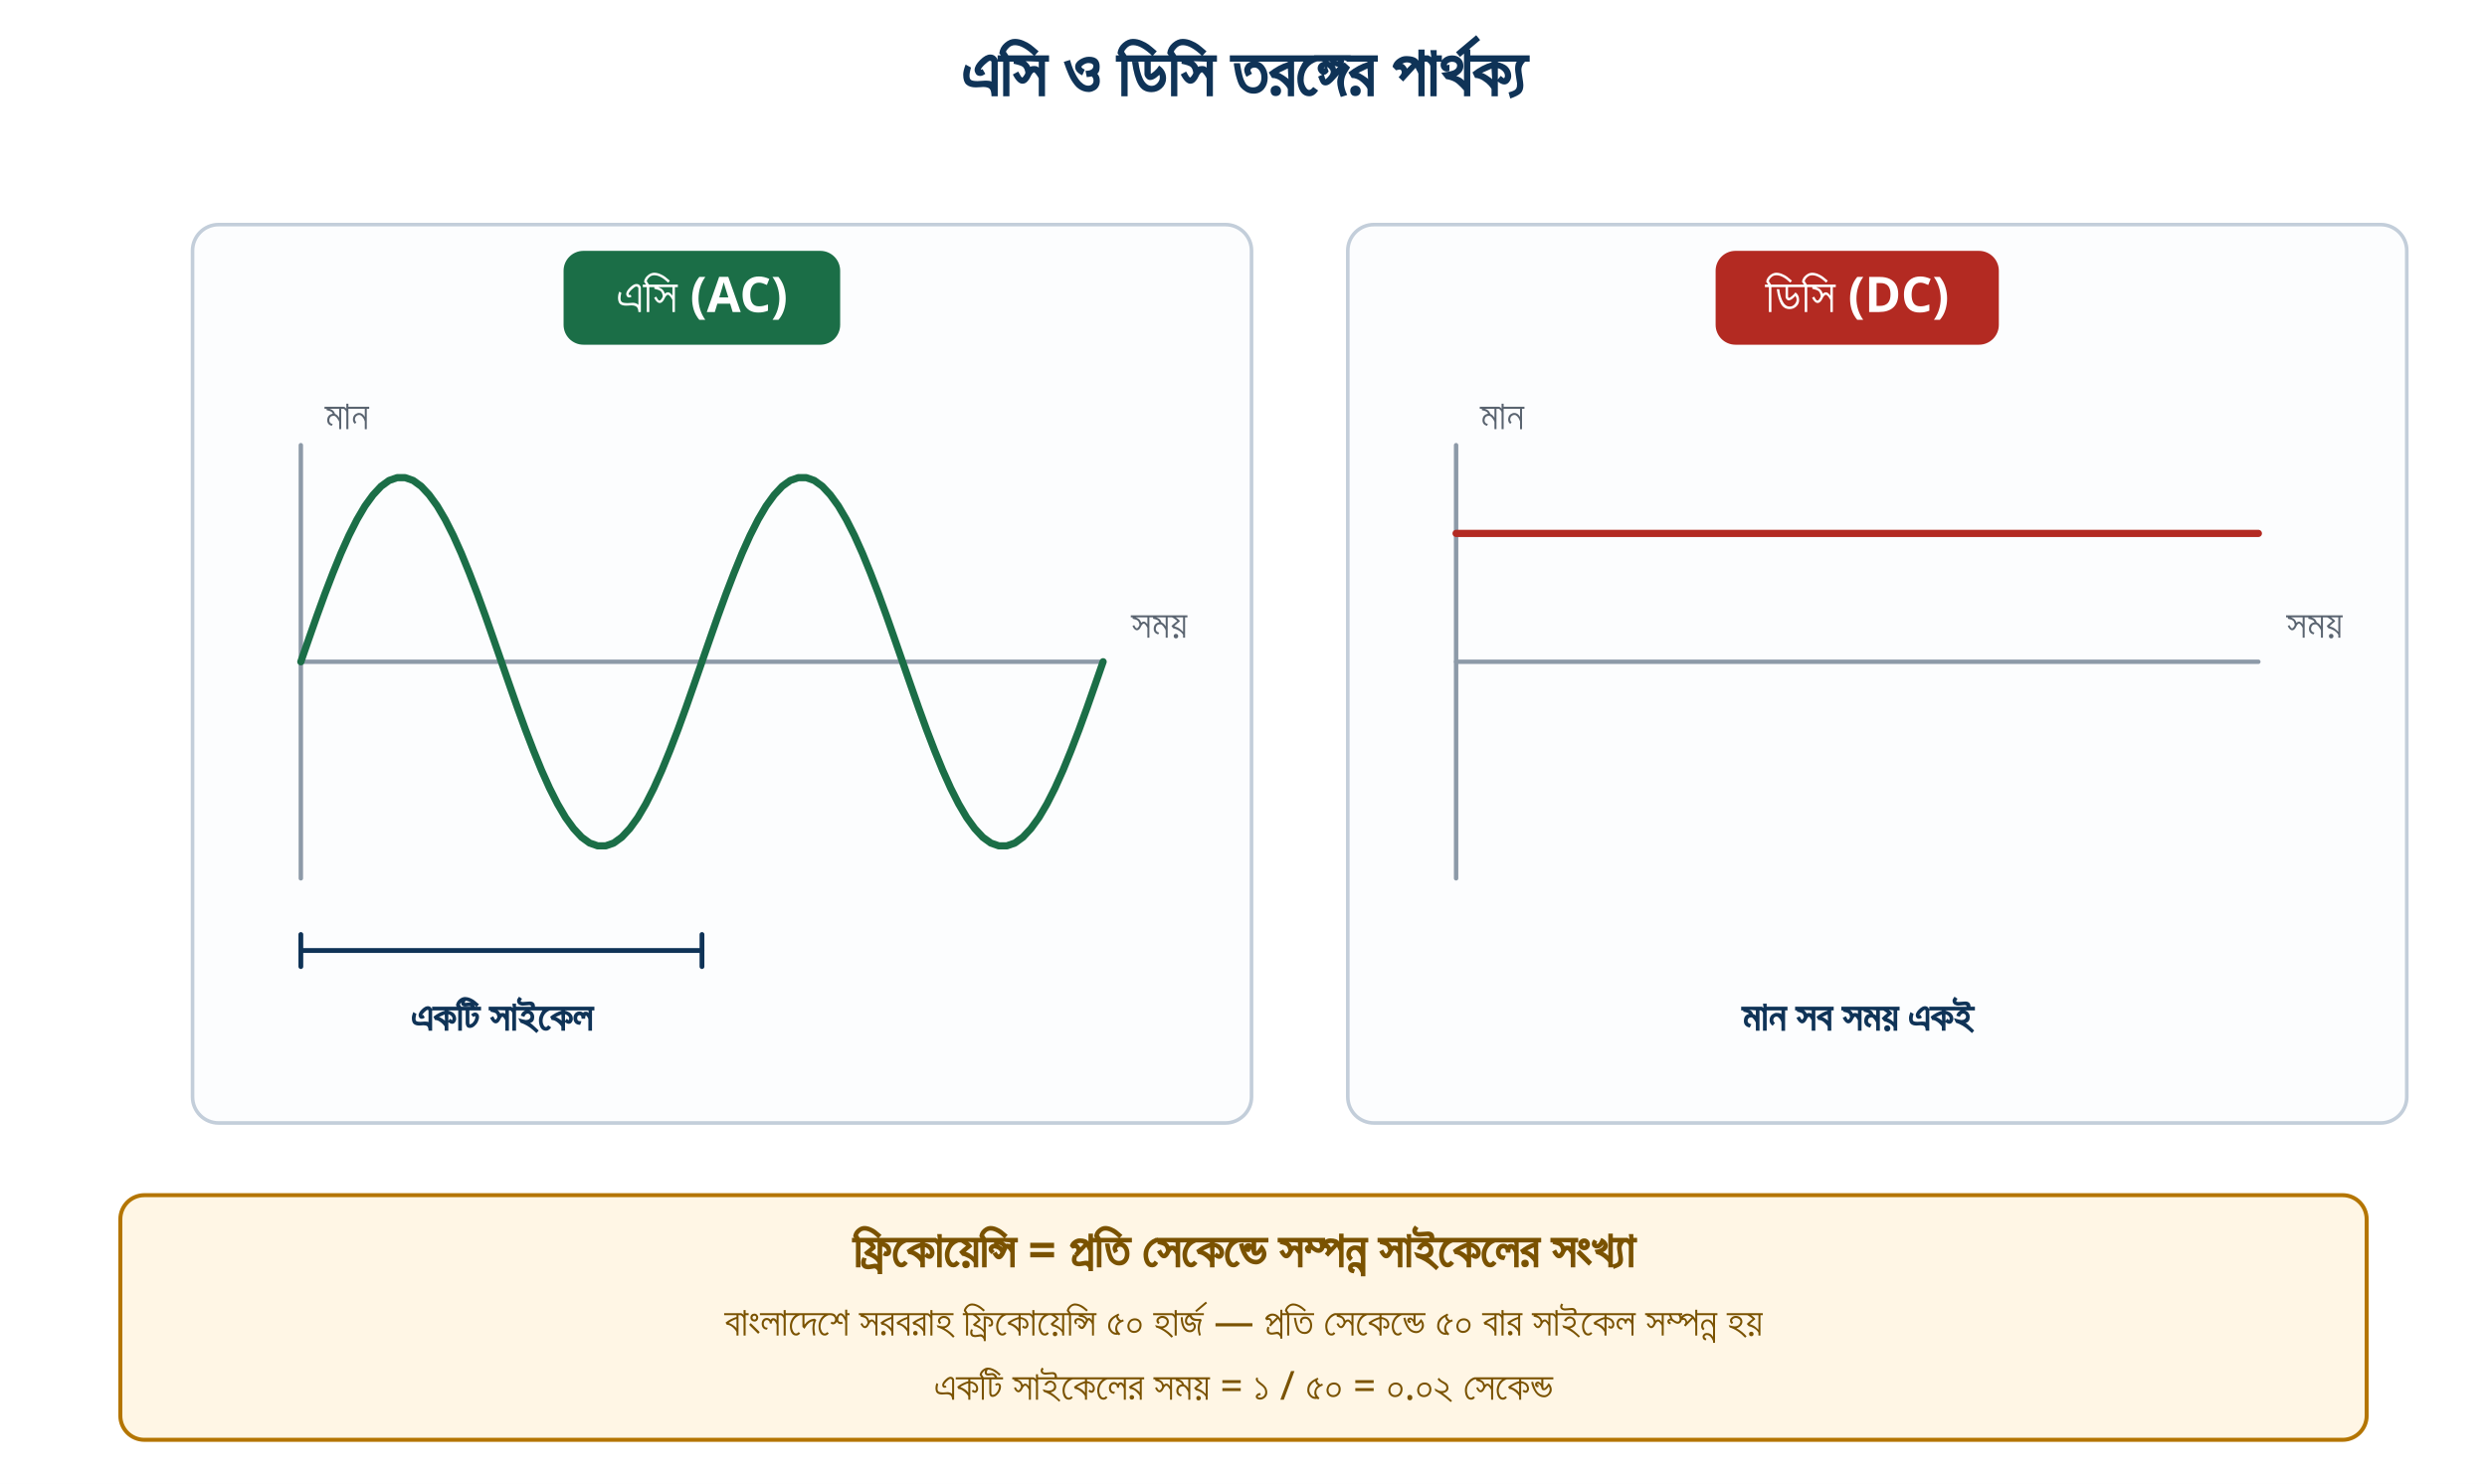
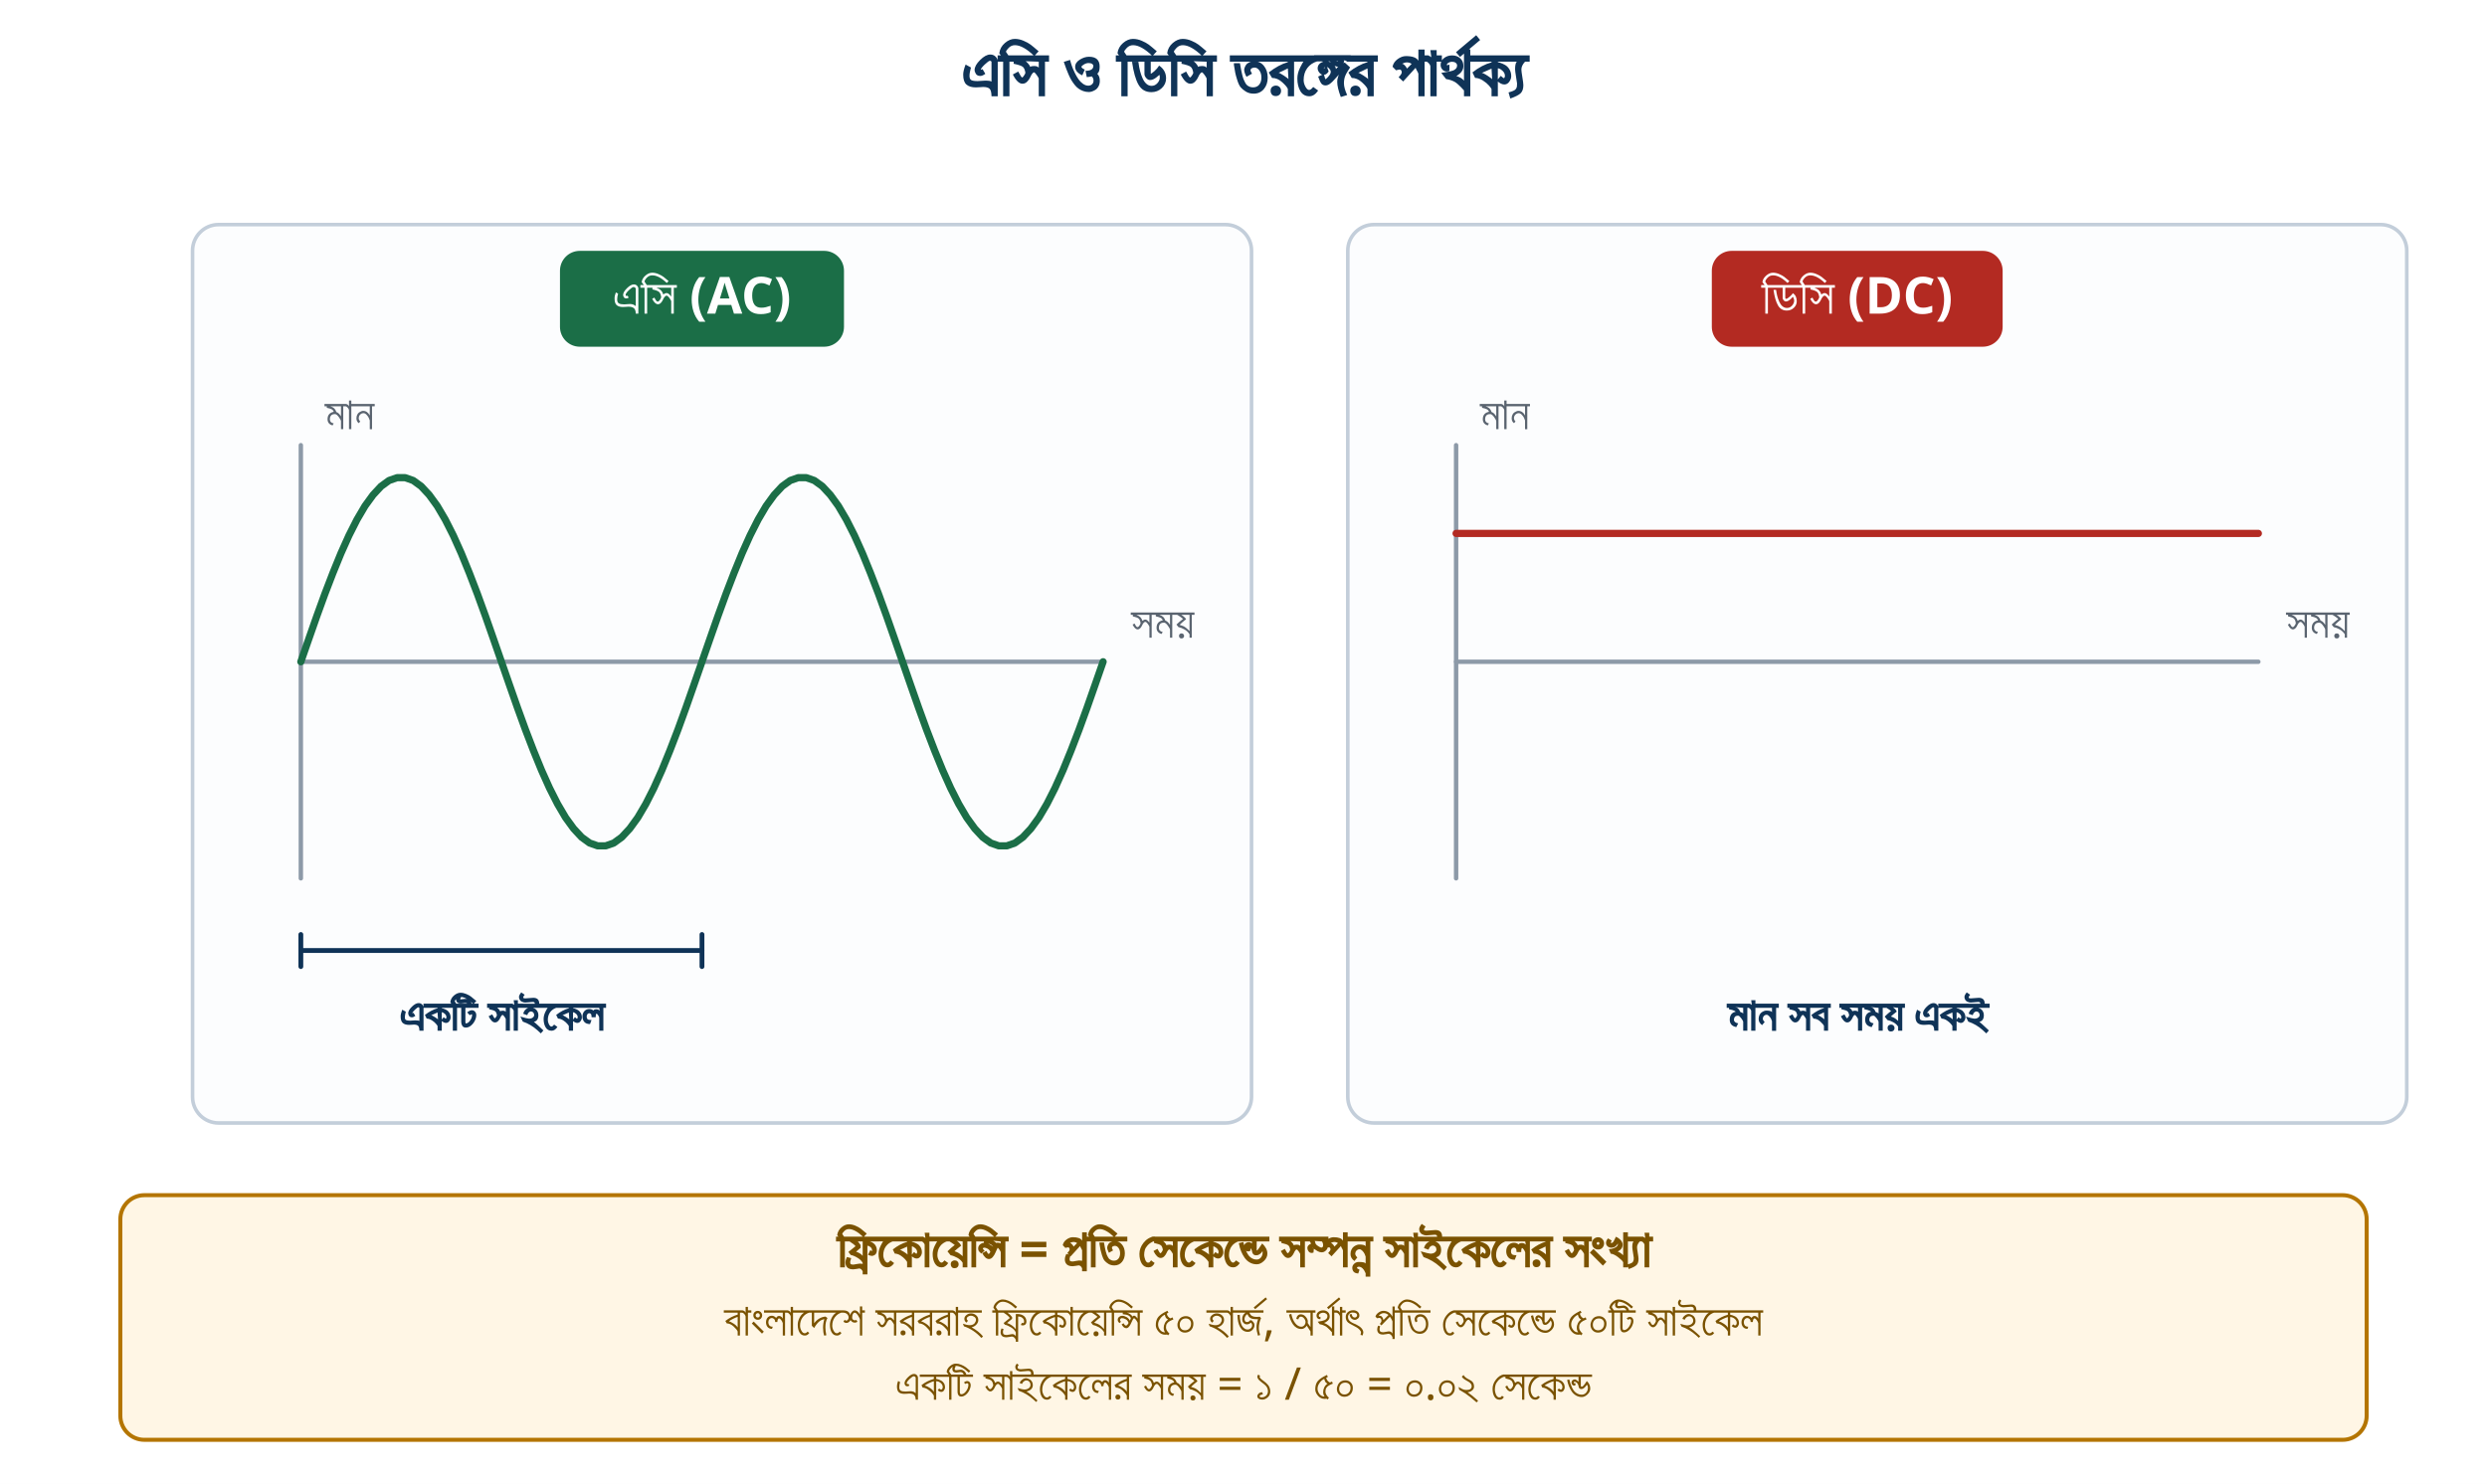
<svg xmlns="http://www.w3.org/2000/svg" width="1240" height="740" viewBox="0 0 1240 740">
  <rect width="1240" height="740" fill="#FFFFFF" />
  <text x="620.0" y="48.0" font-family="Kalpurush" font-size="34" font-weight="700" fill="#0F3357" text-anchor="middle">এসি ও ডিসি তরঙ্গের পার্থক্য</text>
  <rect x="96.0" y="112.0" width="528.0" height="448.0" rx="13" fill="#FCFDFE" stroke="#C3CEDA" stroke-width="1.8" />
-   <rect x="281.9" y="126.0" width="136.1" height="45.0" rx="9" fill="#1B6E47" stroke="#1B6E47" stroke-width="1.8" />
-   <text x="350.0" y="155.6" font-family="Kalpurush" font-size="24.5" font-weight="600" fill="#FFFFFF" text-anchor="middle">এসি (AC)</text>
+   <rect x="280.1" y="126.0" width="139.8" height="46.0" rx="9" fill="#1B6E47" stroke="#1B6E47" stroke-width="1.8" />
+   <text x="350.0" y="156.4" font-family="Kalpurush" font-size="25.5" font-weight="600" fill="#FFFFFF" text-anchor="middle">এসি (AC)</text>
  <path d="M 150 330 L 550 330" fill="none" stroke="#8D9AA8" stroke-width="2.2" stroke-linecap="round" stroke-linejoin="round" />
  <path d="M 150 222 L 150 438" fill="none" stroke="#8D9AA8" stroke-width="2.2" stroke-linecap="round" stroke-linejoin="round" />
-   <text x="564.0" y="318.0" font-family="Kalpurush" font-size="20" font-weight="400" fill="#5A6470" text-anchor="start">সময়</text>
-   <text x="162.0" y="214.0" font-family="Kalpurush" font-size="20" font-weight="400" fill="#5A6470" text-anchor="start">মান</text>
+   <text x="564.0" y="318.0" font-family="Kalpurush" font-size="22.5" font-weight="400" fill="#5A6470" text-anchor="start">সময়</text>
+   <text x="162.0" y="214.0" font-family="Kalpurush" font-size="22.5" font-weight="400" fill="#5A6470" text-anchor="start">মান</text>
  <path d="M 150.0 330.0 L 154.0 318.5 L 158.0 307.1 L 162.0 296.1 L 166.0 285.7 L 170.0 275.9 L 174.0 267.0 L 178.0 259.1 L 182.0 252.3 L 186.0 246.8 L 190.0 242.5 L 194.0 239.6 L 198.0 238.2 L 202.0 238.2 L 206.0 239.6 L 210.0 242.5 L 214.0 246.8 L 218.0 252.3 L 222.0 259.1 L 226.0 267.0 L 230.0 275.9 L 234.0 285.7 L 238.0 296.1 L 242.0 307.1 L 246.0 318.5 L 250.0 330.0 L 254.0 341.5 L 258.0 352.9 L 262.0 363.9 L 266.0 374.3 L 270.0 384.1 L 274.0 393.0 L 278.0 400.9 L 282.0 407.7 L 286.0 413.2 L 290.0 417.5 L 294.0 420.4 L 298.0 421.8 L 302.0 421.8 L 306.0 420.4 L 310.0 417.5 L 314.0 413.2 L 318.0 407.7 L 322.0 400.9 L 326.0 393.0 L 330.0 384.1 L 334.0 374.3 L 338.0 363.9 L 342.0 352.9 L 346.0 341.5 L 350.0 330.0 L 354.0 318.5 L 358.0 307.1 L 362.0 296.1 L 366.0 285.7 L 370.0 275.9 L 374.0 267.0 L 378.0 259.1 L 382.0 252.3 L 386.0 246.8 L 390.0 242.5 L 394.0 239.6 L 398.0 238.2 L 402.0 238.2 L 406.0 239.6 L 410.0 242.5 L 414.0 246.8 L 418.0 252.3 L 422.0 259.1 L 426.0 267.0 L 430.0 275.9 L 434.0 285.7 L 438.0 296.1 L 442.0 307.1 L 446.0 318.5 L 450.0 330.0 L 454.0 341.5 L 458.0 352.9 L 462.0 363.9 L 466.0 374.3 L 470.0 384.1 L 474.0 393.0 L 478.0 400.9 L 482.0 407.7 L 486.0 413.2 L 490.0 417.5 L 494.0 420.4 L 498.0 421.8 L 502.0 421.8 L 506.0 420.4 L 510.0 417.5 L 514.0 413.2 L 518.0 407.7 L 522.0 400.9 L 526.0 393.0 L 530.0 384.1 L 534.0 374.3 L 538.0 363.9 L 542.0 352.9 L 546.0 341.5 L 550.0 330.0" fill="none" stroke="#1B6E47" stroke-width="3.6" stroke-linecap="round" stroke-linejoin="round" />
  <path d="M 150 474 L 350 474" fill="none" stroke="#0F3357" stroke-width="2.4" stroke-linecap="round" stroke-linejoin="round" />
  <line x1="150.0" y1="466.0" x2="150.0" y2="482.0" stroke="#0F3357" stroke-width="2.4" stroke-linecap="round" />
  <line x1="350.0" y1="466.0" x2="350.0" y2="482.0" stroke="#0F3357" stroke-width="2.4" stroke-linecap="round" />
-   <text x="250.0" y="514.0" font-family="Kalpurush" font-size="20" font-weight="700" fill="#0F3357" text-anchor="middle">একটি সাইকেল</text>
+   <text x="250.0" y="514.0" font-family="Kalpurush" font-size="22.5" font-weight="700" fill="#0F3357" text-anchor="middle">একটি সাইকেল</text>
  <rect x="672.0" y="112.0" width="528.0" height="448.0" rx="13" fill="#FCFDFE" stroke="#C3CEDA" stroke-width="1.8" />
-   <rect x="856.3" y="126.0" width="139.4" height="45.0" rx="9" fill="#B32A22" stroke="#B32A22" stroke-width="1.8" />
-   <text x="926.0" y="155.6" font-family="Kalpurush" font-size="24.5" font-weight="600" fill="#FFFFFF" text-anchor="middle">ডিসি (DC)</text>
+   <rect x="854.4" y="126.0" width="143.2" height="46.0" rx="9" fill="#B32A22" stroke="#B32A22" stroke-width="1.8" />
+   <text x="926.0" y="156.4" font-family="Kalpurush" font-size="25.5" font-weight="600" fill="#FFFFFF" text-anchor="middle">ডিসি (DC)</text>
  <path d="M 726 330 L 1126 330" fill="none" stroke="#8D9AA8" stroke-width="2.2" stroke-linecap="round" stroke-linejoin="round" />
  <path d="M 726 222 L 726 438" fill="none" stroke="#8D9AA8" stroke-width="2.2" stroke-linecap="round" stroke-linejoin="round" />
-   <text x="1140.0" y="318.0" font-family="Kalpurush" font-size="20" font-weight="400" fill="#5A6470" text-anchor="start">সময়</text>
-   <text x="738.0" y="214.0" font-family="Kalpurush" font-size="20" font-weight="400" fill="#5A6470" text-anchor="start">মান</text>
+   <text x="1140.0" y="318.0" font-family="Kalpurush" font-size="22.5" font-weight="400" fill="#5A6470" text-anchor="start">সময়</text>
+   <text x="738.0" y="214.0" font-family="Kalpurush" font-size="22.5" font-weight="400" fill="#5A6470" text-anchor="start">মান</text>
  <path d="M 726 266 L 1126 266" fill="none" stroke="#B32A22" stroke-width="3.6" stroke-linecap="round" stroke-linejoin="round" />
-   <text x="926.0" y="514.0" font-family="Kalpurush" font-size="20" font-weight="700" fill="#0F3357" text-anchor="middle">মান সব সময় একই</text>
+   <text x="926.0" y="514.0" font-family="Kalpurush" font-size="22.5" font-weight="700" fill="#0F3357" text-anchor="middle">মান সব সময় একই</text>
  <rect x="60.0" y="596.0" width="1120.0" height="122.0" rx="12" fill="#FFF6E5" stroke="#B47500" stroke-width="2" />
-   <text x="620.0" y="632.0" font-family="Kalpurush" font-size="24.5" font-weight="700" fill="#7A5200" text-anchor="middle">ফ্রিকোয়েন্সি = প্রতি সেকেন্ডে সম্পন্ন সাইকেলের সংখ্যা</text>
-   <text x="620.0" y="666.0" font-family="Kalpurush" font-size="20" font-weight="400" fill="#7A5200" text-anchor="middle">বাংলাদেশে সরবরাহ ফ্রিকোয়েন্সি ৫০ হার্জ — প্রতি সেকেন্ডে ৫০ বার সাইকেল সম্পন্ন হয়</text>
-   <text x="620.0" y="698.0" font-family="Kalpurush" font-size="20" font-weight="400" fill="#7A5200" text-anchor="middle">একটি সাইকেলের সময় = ১ / ৫০ = ০.০২ সেকেন্ড</text>
+   <text x="620.0" y="632.0" font-family="Kalpurush" font-size="25.5" font-weight="700" fill="#7A5200" text-anchor="middle">ফ্রিকোয়েন্সি = প্রতি সেকেন্ডে সম্পন্ন সাইকেলের সংখ্যা</text>
+   <text x="620.0" y="666.0" font-family="Kalpurush" font-size="22.5" font-weight="400" fill="#7A5200" text-anchor="middle">বাংলাদেশে সরবরাহ ফ্রিকোয়েন্সি ৫০ হার্জ, অর্থাৎ প্রতি সেকেন্ডে ৫০টি সাইকেল</text>
+   <text x="620.0" y="698.0" font-family="Kalpurush" font-size="22.5" font-weight="400" fill="#7A5200" text-anchor="middle">একটি সাইকেলের সময় = ১ / ৫০ = ০.০২ সেকেন্ড</text>
</svg>
